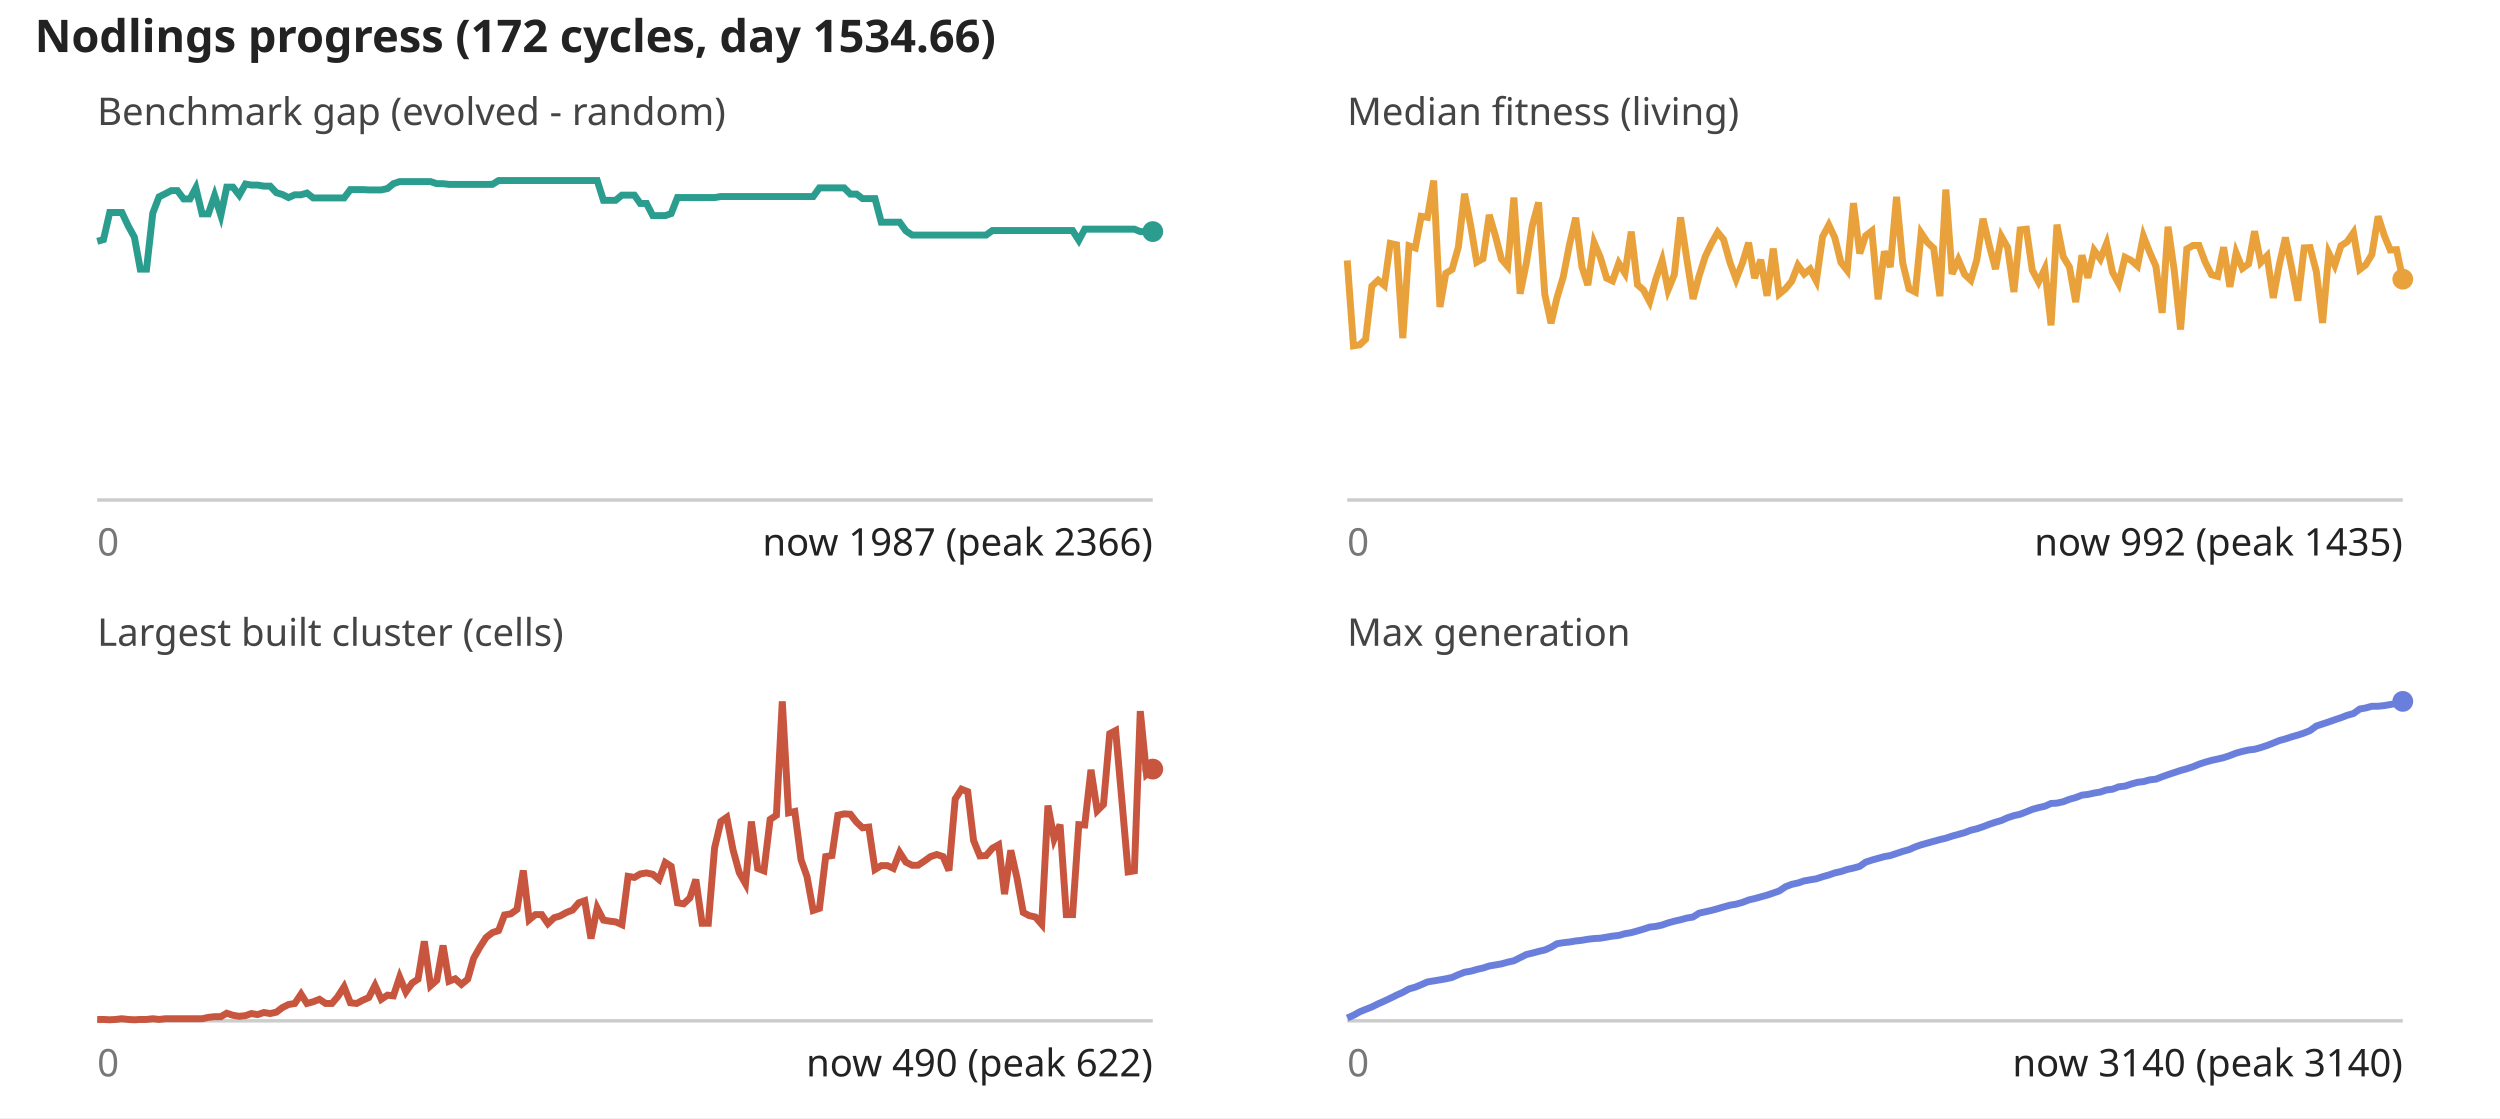
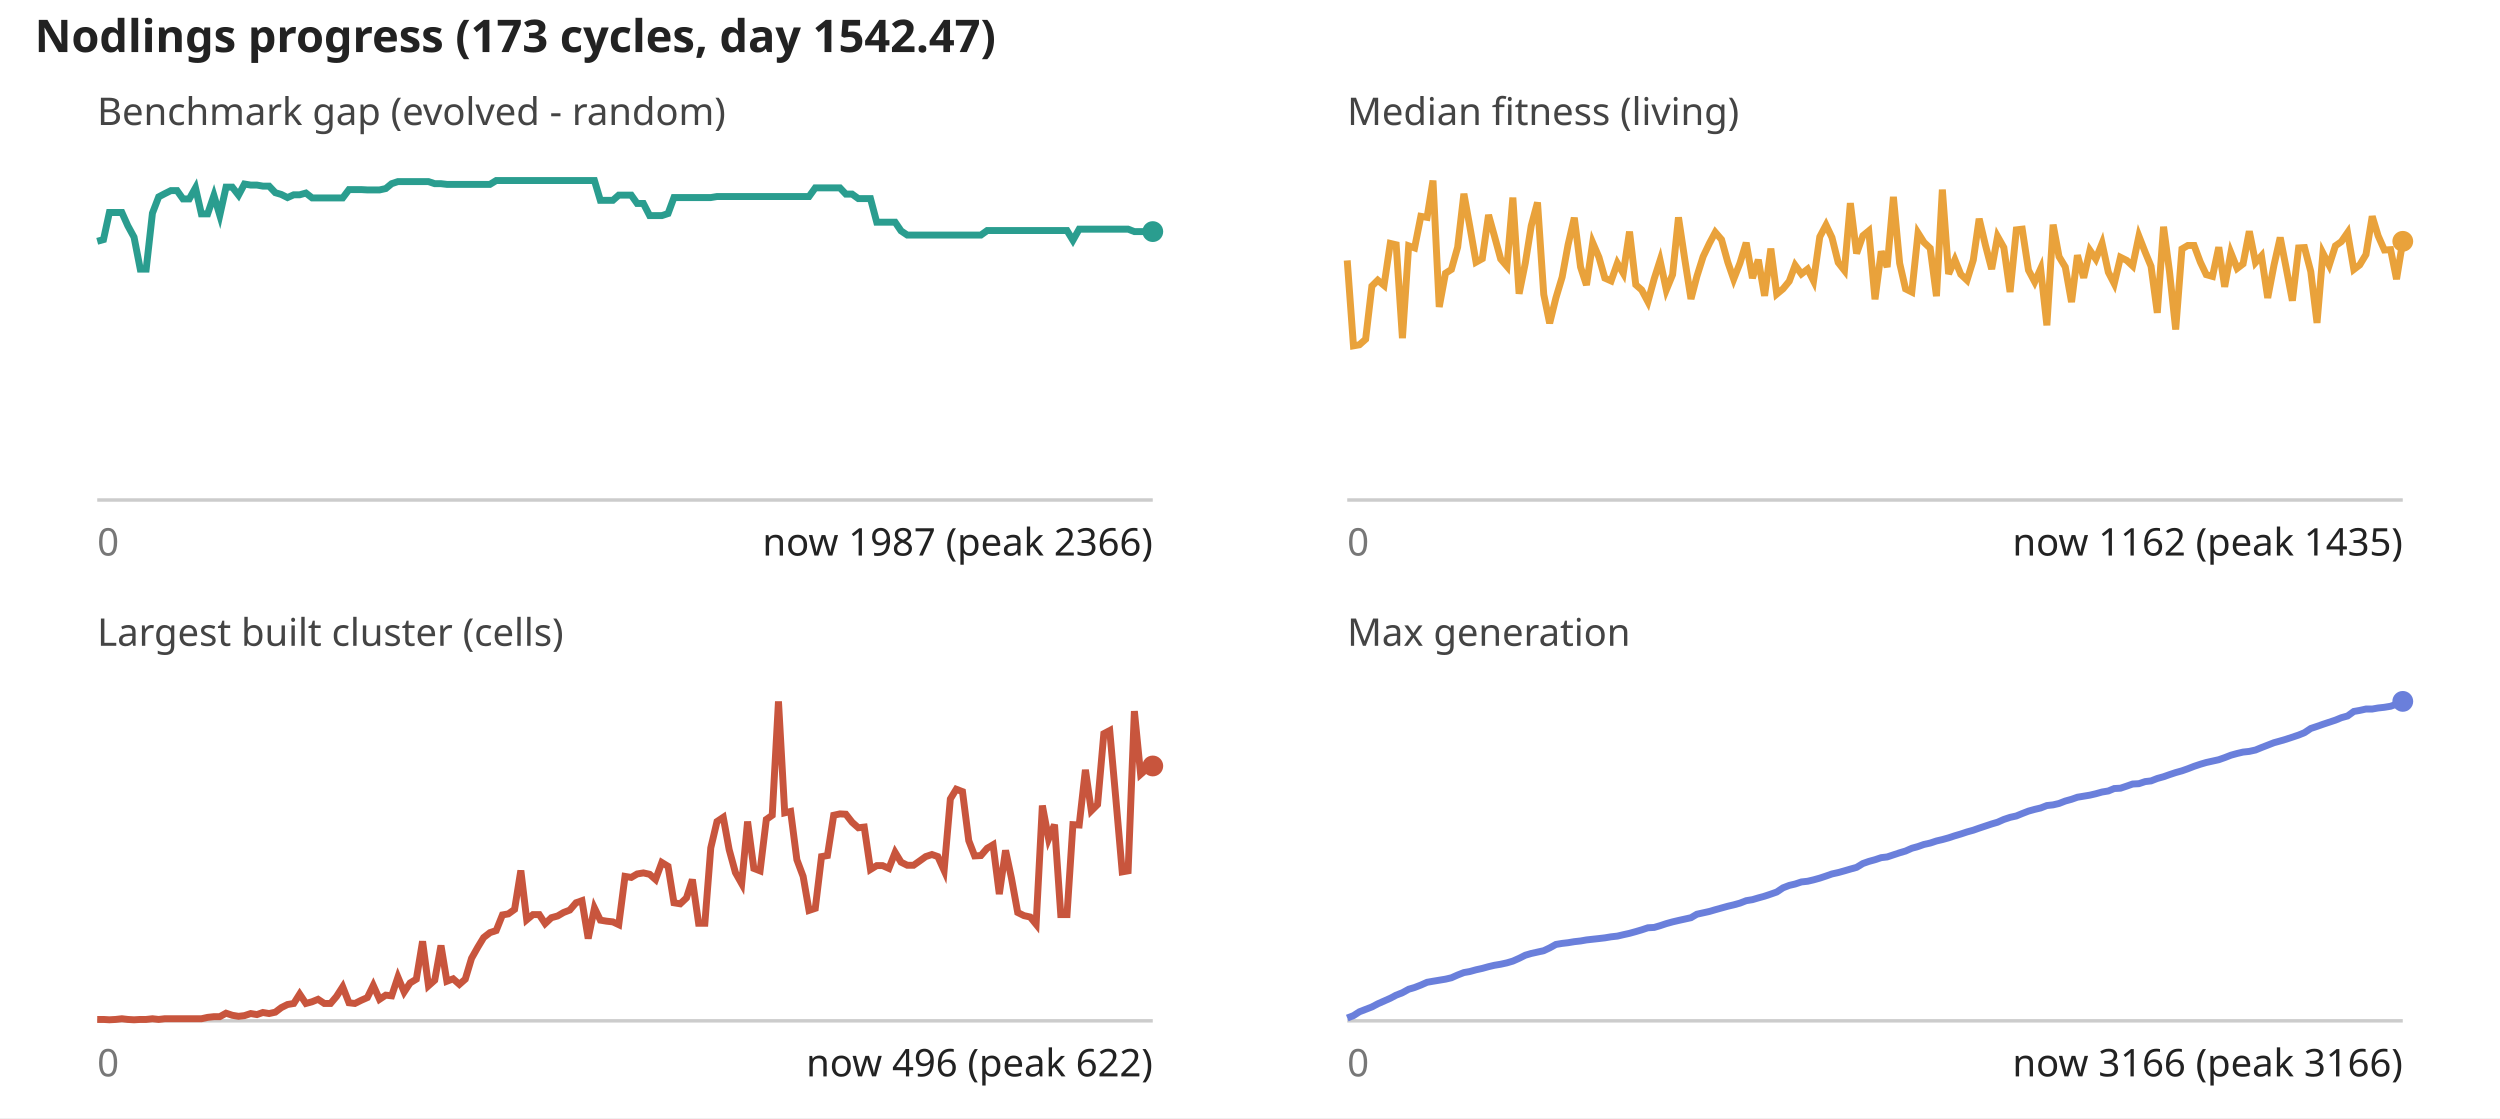
<svg xmlns="http://www.w3.org/2000/svg" viewBox="0 0 720 322" font-family="sans-serif" font-size="11">
  <rect width="100%" height="100%" fill="#fff" />
-   <text x="10" y="15" font-size="13" font-weight="bold" fill="#222">Nodlings progress (172 cycles, day 1534.66)</text>
+   <text x="10" y="15" font-size="13" font-weight="bold" fill="#222">Nodlings progress (173 cycles, day 1542.47)</text>
  <text x="28" y="36" fill="#444">Benchmark gap (evolved - random)</text>
  <line x1="28" y1="144" x2="332" y2="144" stroke="#ccc" />
-   <polyline fill="none" stroke="#2a9d8f" stroke-width="2" points="28.0,69.5 29.8,69.0 31.6,61.2 33.3,61.2 35.1,61.2 36.9,65.0 38.7,68.3 40.4,77.5 42.2,77.5 44.0,61.4 45.8,56.7 47.6,55.8 49.3,54.9 51.1,54.9 52.9,57.3 54.7,57.3 56.4,54.1 58.2,61.6 60.0,61.6 61.8,56.3 63.6,62.0 65.3,53.9 67.1,53.9 68.9,56.2 70.7,53.0 72.4,53.3 74.2,53.3 76.0,53.6 77.8,53.6 79.6,55.5 81.3,56.0 83.1,56.9 84.9,56.1 86.7,56.1 88.4,55.6 90.2,57.0 92.0,57.0 93.8,57.0 95.6,57.0 97.3,57.0 99.1,57.0 100.9,54.6 102.7,54.6 104.4,54.6 106.2,54.7 108.0,54.7 109.8,54.7 111.6,54.3 113.3,52.9 115.1,52.3 116.9,52.3 118.7,52.3 120.4,52.3 122.2,52.3 124.0,52.3 125.8,52.9 127.6,52.9 129.3,53.1 131.1,53.1 132.9,53.1 134.7,53.1 136.4,53.1 138.2,53.1 140.0,53.1 141.8,53.1 143.6,52.0 145.3,52.0 147.1,52.0 148.9,52.0 150.7,52.0 152.4,52.0 154.2,52.0 156.0,52.0 157.8,52.0 159.6,52.0 161.3,52.0 163.1,52.0 164.9,52.0 166.7,52.0 168.4,52.0 170.2,52.0 172.0,52.0 173.8,57.7 175.6,57.7 177.3,57.7 179.1,56.2 180.9,56.2 182.7,56.2 184.4,58.6 186.2,58.6 188.0,62.1 189.8,62.1 191.6,62.1 193.3,61.5 195.1,56.9 196.9,56.9 198.7,56.9 200.4,56.9 202.2,56.9 204.0,56.9 205.8,56.9 207.6,56.6 209.3,56.6 211.1,56.6 212.9,56.6 214.7,56.6 216.4,56.6 218.2,56.6 220.0,56.6 221.8,56.6 223.6,56.6 225.3,56.6 227.1,56.6 228.9,56.6 230.7,56.6 232.4,56.6 234.2,56.6 236.0,54.1 237.8,54.1 239.6,54.1 241.3,54.1 243.1,54.1 244.9,55.9 246.7,55.9 248.4,57.2 250.2,57.2 252.0,57.2 253.8,64.0 255.6,64.0 257.3,64.0 259.1,64.0 260.9,66.5 262.7,67.7 264.4,67.7 266.2,67.7 268.0,67.7 269.8,67.7 271.6,67.7 273.3,67.7 275.1,67.7 276.9,67.7 278.7,67.7 280.4,67.7 282.2,67.7 284.0,67.7 285.8,66.4 287.6,66.4 289.3,66.4 291.1,66.4 292.9,66.4 294.7,66.4 296.4,66.4 298.2,66.4 300.0,66.4 301.8,66.4 303.6,66.4 305.3,66.4 307.1,66.4 308.9,66.4 310.7,69.2 312.4,66.0 314.2,66.0 316.0,66.0 317.8,66.0 319.6,66.0 321.3,66.0 323.1,66.0 324.9,66.0 326.7,66.0 328.4,66.7 330.2,66.7 332.0,66.7" />
+   <polyline fill="none" stroke="#2a9d8f" stroke-width="2" points="28.0,69.5 29.8,69.0 31.5,61.2 33.3,61.2 35.1,61.2 36.8,65.0 38.6,68.3 40.4,77.5 42.1,77.5 43.9,61.4 45.7,56.7 47.4,55.8 49.2,54.9 51.0,54.9 52.7,57.3 54.5,57.3 56.3,54.1 58.0,61.6 59.8,61.6 61.6,56.3 63.3,62.0 65.1,53.9 66.9,53.9 68.7,56.2 70.4,53.0 72.2,53.3 74.0,53.3 75.7,53.6 77.5,53.6 79.3,55.5 81.0,56.0 82.8,56.9 84.6,56.1 86.3,56.1 88.1,55.6 89.9,57.0 91.6,57.0 93.4,57.0 95.2,57.0 96.9,57.0 98.7,57.0 100.5,54.6 102.2,54.6 104.0,54.6 105.8,54.7 107.5,54.7 109.3,54.7 111.1,54.3 112.8,52.9 114.6,52.3 116.4,52.3 118.1,52.3 119.9,52.3 121.7,52.3 123.4,52.3 125.2,52.9 127.0,52.9 128.7,53.1 130.5,53.1 132.3,53.1 134.0,53.1 135.8,53.1 137.6,53.1 139.3,53.1 141.1,53.1 142.9,52.0 144.7,52.0 146.4,52.0 148.2,52.0 150.0,52.0 151.7,52.0 153.5,52.0 155.3,52.0 157.0,52.0 158.8,52.0 160.6,52.0 162.3,52.0 164.1,52.0 165.9,52.0 167.6,52.0 169.4,52.0 171.2,52.0 172.9,57.7 174.7,57.7 176.5,57.7 178.2,56.2 180.0,56.2 181.8,56.2 183.5,58.6 185.3,58.6 187.1,62.1 188.8,62.1 190.6,62.1 192.4,61.5 194.1,56.9 195.9,56.9 197.7,56.9 199.4,56.9 201.2,56.9 203.0,56.9 204.7,56.9 206.5,56.6 208.3,56.6 210.0,56.6 211.8,56.6 213.6,56.6 215.3,56.6 217.1,56.6 218.9,56.6 220.7,56.6 222.4,56.6 224.2,56.6 226.0,56.6 227.7,56.6 229.5,56.6 231.3,56.6 233.0,56.6 234.8,54.1 236.6,54.1 238.3,54.1 240.1,54.1 241.9,54.1 243.6,55.9 245.4,55.9 247.2,57.2 248.9,57.2 250.7,57.2 252.5,64.0 254.2,64.0 256.0,64.0 257.8,64.0 259.5,66.5 261.3,67.7 263.1,67.7 264.8,67.7 266.6,67.7 268.4,67.7 270.1,67.7 271.9,67.7 273.7,67.7 275.4,67.7 277.2,67.7 279.0,67.7 280.7,67.7 282.5,67.7 284.3,66.4 286.0,66.4 287.8,66.4 289.6,66.4 291.3,66.4 293.1,66.4 294.9,66.4 296.7,66.4 298.4,66.4 300.2,66.4 302.0,66.4 303.7,66.4 305.5,66.4 307.3,66.4 309.0,69.2 310.8,66.0 312.6,66.0 314.3,66.0 316.1,66.0 317.9,66.0 319.6,66.0 321.4,66.0 323.2,66.0 324.9,66.0 326.7,66.7 328.5,66.7 330.2,66.7 332.0,66.7" />
  <circle cx="332.0" cy="66.7" r="3" fill="#2a9d8f" />
  <text x="28" y="160" fill="#777">0</text>
  <text x="332" y="160" text-anchor="end" fill="#222">now 1987 (peak 2366)</text>
  <text x="388" y="36" fill="#444">Median fitness (living)</text>
  <line x1="388" y1="144" x2="692" y2="144" stroke="#ccc" />
-   <polyline fill="none" stroke="#e9a23b" stroke-width="2" points="388.0,75.0 389.8,99.6 391.6,99.3 393.3,97.7 395.1,82.4 396.9,80.7 398.7,82.2 400.4,70.1 402.2,70.5 404.0,97.4 405.8,70.8 407.6,71.4 409.3,62.3 411.1,62.6 412.9,52.0 414.7,88.4 416.4,78.7 418.2,77.6 420.0,71.2 421.8,55.8 423.6,65.2 425.3,75.5 427.1,74.5 428.9,61.9 430.7,68.0 432.4,74.6 434.2,76.7 436.0,56.9 437.8,84.6 439.6,75.7 441.3,65.0 443.1,58.3 444.9,84.8 446.7,93.1 448.4,85.8 450.2,79.8 452.0,70.5 453.8,62.7 455.6,76.9 457.3,82.1 459.1,69.9 460.9,74.1 462.7,80.1 464.4,80.9 466.2,75.8 468.0,78.7 469.8,66.7 471.6,82.0 473.3,83.5 475.1,86.9 476.9,80.3 478.7,75.0 480.4,83.5 482.2,79.1 484.0,62.6 485.8,74.6 487.6,86.1 489.3,79.6 491.1,73.9 492.9,70.1 494.7,66.9 496.4,69.0 498.2,75.5 500.0,80.4 501.8,75.8 503.6,69.9 505.3,80.1 507.1,74.8 508.9,85.2 510.7,71.6 512.4,84.7 514.2,83.2 516.0,81.0 517.8,76.4 519.6,78.9 521.3,77.5 523.1,80.9 524.9,68.2 526.7,64.8 528.4,68.4 530.2,75.6 532.0,77.9 533.8,58.5 535.6,73.0 537.3,67.9 539.1,66.5 540.9,86.2 542.7,72.4 544.4,76.9 546.2,56.7 548.0,75.8 549.8,83.2 551.6,84.1 553.3,67.1 555.1,69.8 556.9,71.5 558.7,85.3 560.4,54.6 562.2,78.9 564.0,74.8 565.8,79.0 567.6,80.7 569.3,74.9 571.1,63.0 572.9,70.6 574.7,77.5 576.4,68.1 578.2,71.3 580.0,84.1 581.8,66.2 583.6,66.0 585.3,77.8 587.1,81.2 588.9,77.4 590.7,93.7 592.4,64.7 594.2,73.9 596.0,76.9 597.8,87.0 599.6,73.5 601.3,80.0 603.1,72.1 604.9,74.6 606.7,70.1 608.4,78.4 610.2,81.7 612.0,74.1 613.8,75.0 615.6,76.6 617.3,68.0 619.1,72.6 620.9,76.7 622.7,90.1 624.4,65.3 626.2,78.1 628.0,94.9 629.8,71.7 631.6,70.7 633.3,70.7 635.1,75.5 636.9,79.1 638.7,79.6 640.4,71.2 642.2,82.6 644.0,72.8 645.8,77.3 647.6,76.0 649.3,66.6 651.1,75.6 652.9,73.7 654.7,85.8 656.4,76.4 658.2,68.4 660.0,77.1 661.8,86.6 663.6,71.4 665.3,71.3 667.1,78.2 668.9,93.0 670.7,72.9 672.4,76.4 674.2,70.8 676.0,69.6 677.8,67.0 679.6,77.6 681.3,76.3 683.1,73.3 684.9,62.3 686.7,67.9 688.4,72.0 690.2,71.9 692.0,80.4" />
-   <circle cx="692.0" cy="80.4" r="3" fill="#e9a23b" />
+   <polyline fill="none" stroke="#e9a23b" stroke-width="2" points="388.0,75.0 389.8,99.6 391.5,99.3 393.3,97.7 395.1,82.4 396.8,80.7 398.6,82.2 400.4,70.1 402.1,70.5 403.9,97.4 405.7,70.8 407.4,71.4 409.2,62.3 411.0,62.6 412.7,52.0 414.5,88.4 416.3,78.7 418.0,77.6 419.8,71.2 421.6,55.8 423.3,65.2 425.1,75.5 426.9,74.5 428.7,61.9 430.4,68.0 432.2,74.6 434.0,76.7 435.7,56.9 437.5,84.6 439.3,75.7 441.0,65.0 442.8,58.3 444.6,84.8 446.3,93.1 448.1,85.8 449.9,79.8 451.6,70.5 453.4,62.7 455.2,76.9 456.9,82.1 458.7,69.9 460.5,74.1 462.2,80.1 464.0,80.9 465.8,75.8 467.5,78.7 469.3,66.7 471.1,82.0 472.8,83.5 474.6,86.9 476.4,80.3 478.1,75.0 479.9,83.5 481.7,79.1 483.4,62.6 485.2,74.6 487.0,86.1 488.7,79.6 490.5,73.9 492.3,70.1 494.0,66.9 495.8,69.0 497.6,75.5 499.3,80.4 501.1,75.8 502.9,69.9 504.7,80.1 506.4,74.8 508.2,85.2 510.0,71.6 511.7,84.7 513.5,83.2 515.3,81.0 517.0,76.4 518.8,78.9 520.6,77.5 522.3,80.9 524.1,68.2 525.9,64.8 527.6,68.4 529.4,75.6 531.2,77.9 532.9,58.5 534.7,73.0 536.5,67.9 538.2,66.5 540.0,86.2 541.8,72.4 543.5,76.9 545.3,56.7 547.1,75.8 548.8,83.2 550.6,84.1 552.4,67.1 554.1,69.8 555.9,71.5 557.7,85.3 559.4,54.6 561.2,78.9 563.0,74.8 564.7,79.0 566.5,80.7 568.3,74.9 570.0,63.0 571.8,70.6 573.6,77.5 575.3,68.1 577.1,71.3 578.9,84.1 580.7,66.2 582.4,66.0 584.2,77.8 586.0,81.2 587.7,77.4 589.5,93.7 591.3,64.7 593.0,73.9 594.8,76.9 596.6,87.0 598.3,73.5 600.1,80.0 601.9,72.1 603.6,74.6 605.4,70.1 607.2,78.4 608.9,81.7 610.7,74.1 612.5,75.0 614.2,76.6 616.0,68.0 617.8,72.6 619.5,76.7 621.3,90.1 623.1,65.3 624.8,78.1 626.6,94.9 628.4,71.7 630.1,70.7 631.9,70.7 633.7,75.5 635.4,79.1 637.2,79.6 639.0,71.2 640.7,82.6 642.5,72.8 644.3,77.3 646.0,76.0 647.8,66.6 649.6,75.6 651.3,73.7 653.1,85.8 654.9,76.4 656.7,68.4 658.4,77.1 660.2,86.6 662.0,71.4 663.7,71.3 665.5,78.2 667.3,93.0 669.0,72.9 670.8,76.4 672.6,70.8 674.3,69.6 676.1,67.0 677.9,77.6 679.6,76.3 681.4,73.3 683.2,62.3 684.9,67.9 686.7,72.0 688.5,71.9 690.2,80.4 692.0,69.5" />
+   <circle cx="692.0" cy="69.5" r="3" fill="#e9a23b" />
  <text x="388" y="160" fill="#777">0</text>
-   <text x="692" y="160" text-anchor="end" fill="#222">now 992 (peak 1435)</text>
+   <text x="692" y="160" text-anchor="end" fill="#222">now 1162 (peak 1435)</text>
  <text x="28" y="186" fill="#444">Largest built cluster (cells)</text>
  <line x1="28" y1="294" x2="332" y2="294" stroke="#ccc" />
-   <polyline fill="none" stroke="#c8553d" stroke-width="2" points="28.0,293.6 29.8,293.6 31.6,293.7 33.3,293.6 35.1,293.4 36.9,293.6 38.7,293.7 40.4,293.6 42.2,293.6 44.0,293.4 45.8,293.6 47.6,293.4 49.3,293.4 51.1,293.4 52.9,293.4 54.7,293.4 56.4,293.4 58.2,293.4 60.0,293.0 61.8,292.8 63.6,292.8 65.3,291.8 67.1,292.4 68.9,292.7 70.7,292.5 72.4,291.9 74.2,292.2 76.0,291.6 77.8,291.9 79.6,291.5 81.3,290.2 83.1,289.3 84.9,289.0 86.7,286.3 88.4,289.0 90.2,288.5 92.0,287.8 93.8,289.0 95.6,289.0 97.3,287.0 99.1,284.2 100.9,288.8 102.7,289.0 104.4,288.1 106.2,287.3 108.0,283.8 109.8,287.8 111.6,286.6 113.3,286.8 115.1,281.4 116.9,285.7 118.7,283.1 120.4,282.0 122.2,271.1 124.0,283.9 125.8,282.3 127.6,272.3 129.3,282.6 131.1,281.9 132.9,283.5 134.7,282.0 136.4,276.0 138.2,272.8 140.0,270.0 141.8,268.6 143.6,268.0 145.3,263.5 147.1,263.2 148.9,261.9 150.7,250.7 152.4,264.9 154.2,263.4 156.0,263.4 157.8,266.0 159.6,264.3 161.3,263.8 163.1,262.8 164.9,262.1 166.7,260.0 168.4,259.4 170.2,270.3 172.0,261.5 173.8,265.0 175.6,265.3 177.3,265.5 179.1,266.3 180.9,252.4 182.7,252.7 184.4,251.7 186.2,251.4 188.0,251.8 189.8,253.3 191.6,248.4 193.3,249.5 195.1,260.0 196.9,260.3 198.7,258.6 200.4,253.3 202.2,265.9 204.0,265.9 205.8,244.2 207.6,236.6 209.3,235.4 211.1,244.7 212.9,251.3 214.7,254.5 216.4,236.6 218.2,250.1 220.0,250.8 221.8,236.0 223.6,234.8 225.3,202.0 227.1,234.1 228.9,233.7 230.7,247.6 232.4,252.4 234.2,262.2 236.0,261.6 237.8,246.7 239.6,246.4 241.3,234.8 243.1,234.4 244.9,234.5 246.7,236.8 248.4,238.4 250.2,238.2 252.0,250.4 253.8,249.3 255.6,249.3 257.3,250.1 259.1,245.5 260.9,248.3 262.7,249.2 264.4,249.2 266.2,248.0 268.0,246.7 269.8,246.1 271.6,246.7 273.3,250.7 275.1,230.1 276.9,227.3 278.7,228.0 280.4,242.1 282.2,246.5 284.0,246.4 285.8,244.3 287.6,243.3 289.3,257.5 291.1,244.9 292.9,252.9 294.7,262.8 296.4,263.7 298.2,264.1 300.0,266.2 301.8,232.0 303.6,241.6 305.3,237.5 307.1,263.4 308.9,263.4 310.7,237.5 312.4,237.6 314.2,221.7 316.0,233.5 317.8,231.7 319.6,211.3 321.3,210.4 323.1,230.5 324.9,251.1 326.7,250.8 328.4,204.8 330.2,223.0 332.0,221.5" />
-   <circle cx="332.0" cy="221.5" r="3" fill="#c8553d" />
+   <polyline fill="none" stroke="#c8553d" stroke-width="2" points="28.0,293.6 29.8,293.6 31.5,293.7 33.3,293.6 35.1,293.4 36.8,293.6 38.6,293.7 40.4,293.6 42.1,293.6 43.9,293.4 45.7,293.6 47.4,293.4 49.2,293.4 51.0,293.4 52.7,293.4 54.5,293.4 56.3,293.4 58.0,293.4 59.8,293.0 61.6,292.8 63.3,292.8 65.1,291.8 66.9,292.4 68.7,292.7 70.4,292.5 72.2,291.9 74.0,292.2 75.7,291.6 77.5,291.9 79.3,291.5 81.0,290.2 82.8,289.3 84.6,289.0 86.3,286.3 88.1,289.0 89.9,288.5 91.6,287.8 93.4,289.0 95.2,289.0 96.9,287.0 98.7,284.2 100.5,288.8 102.2,289.0 104.0,288.1 105.8,287.3 107.5,283.8 109.3,287.8 111.1,286.6 112.8,286.8 114.6,281.4 116.4,285.7 118.1,283.1 119.9,282.0 121.7,271.1 123.4,283.9 125.2,282.3 127.0,272.3 128.7,282.6 130.5,281.9 132.3,283.5 134.0,282.0 135.8,276.0 137.6,272.8 139.3,270.0 141.1,268.6 142.9,268.0 144.7,263.5 146.4,263.2 148.2,261.9 150.0,250.7 151.7,264.9 153.5,263.4 155.3,263.4 157.0,266.0 158.8,264.3 160.6,263.8 162.3,262.8 164.1,262.1 165.9,260.0 167.6,259.4 169.4,270.3 171.2,261.5 172.9,265.0 174.7,265.3 176.5,265.5 178.2,266.3 180.0,252.4 181.8,252.7 183.5,251.7 185.3,251.4 187.1,251.8 188.8,253.3 190.6,248.4 192.4,249.5 194.1,260.0 195.9,260.3 197.7,258.6 199.4,253.3 201.2,265.9 203.0,265.9 204.7,244.2 206.5,236.6 208.3,235.4 210.0,244.7 211.8,251.3 213.6,254.5 215.3,236.6 217.1,250.1 218.9,250.8 220.7,236.0 222.4,234.8 224.2,202.0 226.0,234.1 227.7,233.7 229.5,247.6 231.3,252.4 233.0,262.2 234.8,261.6 236.6,246.7 238.3,246.4 240.1,234.8 241.9,234.4 243.6,234.5 245.4,236.8 247.2,238.4 248.9,238.2 250.7,250.4 252.5,249.3 254.2,249.3 256.0,250.1 257.8,245.5 259.5,248.3 261.3,249.2 263.1,249.2 264.8,248.0 266.6,246.7 268.4,246.1 270.1,246.7 271.9,250.7 273.7,230.1 275.4,227.3 277.2,228.0 279.0,242.1 280.7,246.5 282.5,246.4 284.3,244.3 286.0,243.3 287.8,257.5 289.6,244.9 291.3,252.9 293.1,262.8 294.9,263.7 296.7,264.1 298.4,266.2 300.2,232.0 302.0,241.6 303.7,237.5 305.5,263.4 307.3,263.4 309.0,237.5 310.8,237.6 312.6,221.7 314.3,233.5 316.1,231.7 317.9,211.3 319.6,210.4 321.4,230.5 323.2,251.1 324.9,250.8 326.7,204.8 328.5,223.0 330.2,221.5 332.0,220.6" />
+   <circle cx="332.0" cy="220.6" r="3" fill="#c8553d" />
  <text x="28" y="310" fill="#777">0</text>
-   <text x="332" y="310" text-anchor="end" fill="#222">now 490 (peak 622)</text>
+   <text x="332" y="310" text-anchor="end" fill="#222">now 496 (peak 622)</text>
  <text x="388" y="186" fill="#444">Max generation</text>
  <line x1="388" y1="294" x2="692" y2="294" stroke="#ccc" />
-   <polyline fill="none" stroke="#6a7fdb" stroke-width="2" points="388.0,293.2 389.8,292.4 391.6,291.4 393.3,290.7 395.1,290.0 396.9,289.1 398.7,288.3 400.4,287.5 402.2,286.6 404.0,285.8 405.8,284.8 407.6,284.3 409.3,283.6 411.1,282.8 412.9,282.5 414.7,282.2 416.4,281.9 418.2,281.5 420.0,280.7 421.8,280.0 423.6,279.7 425.3,279.2 427.1,278.8 428.9,278.2 430.7,277.9 432.4,277.6 434.2,277.1 436.0,276.7 437.8,275.8 439.6,274.9 441.3,274.5 443.1,274.0 444.9,273.6 446.7,272.8 448.4,271.8 450.2,271.5 452.0,271.3 453.8,271.0 455.6,270.8 457.3,270.5 459.1,270.3 460.9,270.2 462.7,269.9 464.4,269.6 466.2,269.4 468.0,268.9 469.8,268.6 471.6,268.1 473.3,267.6 475.1,267.0 476.9,266.8 478.7,266.4 480.4,265.8 482.2,265.3 484.0,264.9 485.8,264.4 487.6,264.1 489.3,263.0 491.1,262.6 492.9,262.2 494.7,261.7 496.4,261.2 498.2,260.7 500.0,260.4 501.8,259.9 503.6,259.2 505.3,258.8 507.1,258.3 508.9,257.8 510.7,257.2 512.4,256.6 514.2,255.4 516.0,254.7 517.8,254.3 519.6,253.7 521.3,253.4 523.1,253.1 524.9,252.5 526.7,252.0 528.4,251.4 530.2,251.0 532.0,250.4 533.8,250.0 535.6,249.5 537.3,248.3 539.1,247.7 540.9,247.2 542.7,246.7 544.4,246.4 546.2,245.8 548.0,245.2 549.8,244.7 551.6,243.9 553.3,243.3 555.1,242.8 556.9,242.3 558.7,241.8 560.4,241.4 562.2,240.8 564.0,240.3 565.8,239.8 567.6,239.1 569.3,238.7 571.1,238.1 572.9,237.4 574.7,236.8 576.4,236.3 578.2,235.5 580.0,234.9 581.8,234.5 583.6,233.8 585.3,233.1 587.1,232.6 588.9,232.2 590.7,231.4 592.4,231.3 594.2,230.9 596.0,230.2 597.8,229.7 599.6,229.0 601.3,228.8 603.1,228.4 604.9,228.1 606.7,227.5 608.4,227.3 610.2,226.6 612.0,226.4 613.8,225.8 615.6,225.3 617.3,225.1 619.1,224.6 620.9,224.4 622.7,223.7 624.4,223.1 626.2,222.5 628.0,221.9 629.8,221.4 631.6,220.8 633.3,220.1 635.1,219.5 636.9,219.0 638.7,218.6 640.4,218.2 642.2,217.6 644.0,216.9 645.8,216.4 647.6,216.0 649.3,215.8 651.1,215.3 652.9,214.7 654.7,214.0 656.4,213.3 658.2,212.8 660.0,212.2 661.8,211.7 663.6,211.1 665.3,210.4 667.1,209.1 668.9,208.5 670.7,207.9 672.4,207.3 674.2,206.7 676.0,206.0 677.8,205.5 679.6,204.2 681.3,203.9 683.1,203.4 684.9,203.4 686.7,203.2 688.4,202.9 690.2,202.6 692.0,202.0" />
+   <polyline fill="none" stroke="#6a7fdb" stroke-width="2" points="388.0,293.2 389.8,292.5 391.5,291.4 393.3,290.7 395.1,290.0 396.8,289.1 398.6,288.3 400.4,287.5 402.1,286.6 403.9,285.9 405.7,284.9 407.4,284.4 409.2,283.7 411.0,282.9 412.7,282.6 414.5,282.3 416.3,282.0 418.0,281.6 419.8,280.8 421.6,280.1 423.3,279.8 425.1,279.3 426.9,278.9 428.7,278.4 430.4,278.0 432.2,277.7 434.0,277.3 435.7,276.8 437.5,276.0 439.3,275.1 441.0,274.6 442.8,274.2 444.6,273.8 446.3,273.0 448.1,272.0 449.9,271.7 451.6,271.5 453.4,271.2 455.2,271.0 456.9,270.7 458.7,270.5 460.5,270.3 462.2,270.1 464.0,269.8 465.8,269.6 467.5,269.2 469.3,268.8 471.1,268.3 472.8,267.8 474.6,267.2 476.4,267.1 478.1,266.6 479.9,266.0 481.7,265.5 483.4,265.1 485.2,264.7 487.0,264.3 488.7,263.3 490.5,262.9 492.3,262.5 494.0,262.0 495.8,261.5 497.6,261.0 499.3,260.6 501.1,260.1 502.9,259.4 504.7,259.1 506.4,258.6 508.2,258.1 510.0,257.5 511.7,256.9 513.5,255.7 515.3,255.0 517.0,254.6 518.8,254.0 520.6,253.8 522.3,253.4 524.1,252.9 525.9,252.3 527.6,251.7 529.4,251.3 531.2,250.8 532.9,250.3 534.7,249.8 536.5,248.7 538.2,248.1 540.0,247.6 541.8,247.0 543.5,246.8 545.3,246.2 547.1,245.6 548.8,245.1 550.6,244.3 552.4,243.8 554.1,243.2 555.9,242.8 557.7,242.2 559.4,241.8 561.2,241.3 563.0,240.7 564.7,240.2 566.5,239.6 568.3,239.1 570.0,238.5 571.8,237.9 573.6,237.3 575.3,236.8 577.1,236.0 578.9,235.4 580.7,235.0 582.4,234.3 584.2,233.6 586.0,233.1 587.7,232.7 589.5,232.0 591.3,231.8 593.0,231.4 594.8,230.7 596.6,230.2 598.3,229.6 600.1,229.3 601.9,229.0 603.6,228.6 605.4,228.1 607.2,227.8 608.9,227.1 610.7,227.0 612.5,226.4 614.2,225.8 616.0,225.7 617.8,225.1 619.5,224.9 621.3,224.2 623.1,223.7 624.8,223.1 626.6,222.5 628.4,222.0 630.1,221.4 631.9,220.7 633.7,220.1 635.4,219.6 637.2,219.2 639.0,218.8 640.7,218.2 642.5,217.5 644.3,217.0 646.0,216.6 647.8,216.4 649.6,216.0 651.3,215.3 653.1,214.6 654.9,213.9 656.7,213.4 658.4,212.9 660.2,212.3 662.0,211.7 663.7,211.0 665.5,209.8 667.3,209.2 669.0,208.6 670.8,208.0 672.6,207.4 674.3,206.7 676.1,206.2 677.9,204.9 679.6,204.6 681.4,204.2 683.2,204.2 684.9,203.9 686.7,203.7 688.5,203.4 690.2,202.8 692.0,202.0" />
  <circle cx="692.0" cy="202.0" r="3" fill="#6a7fdb" />
  <text x="388" y="310" fill="#777">0</text>
-   <text x="692" y="310" text-anchor="end" fill="#222">now 3140 (peak 3140)</text>
+   <text x="692" y="310" text-anchor="end" fill="#222">now 3166 (peak 3166)</text>
</svg>
